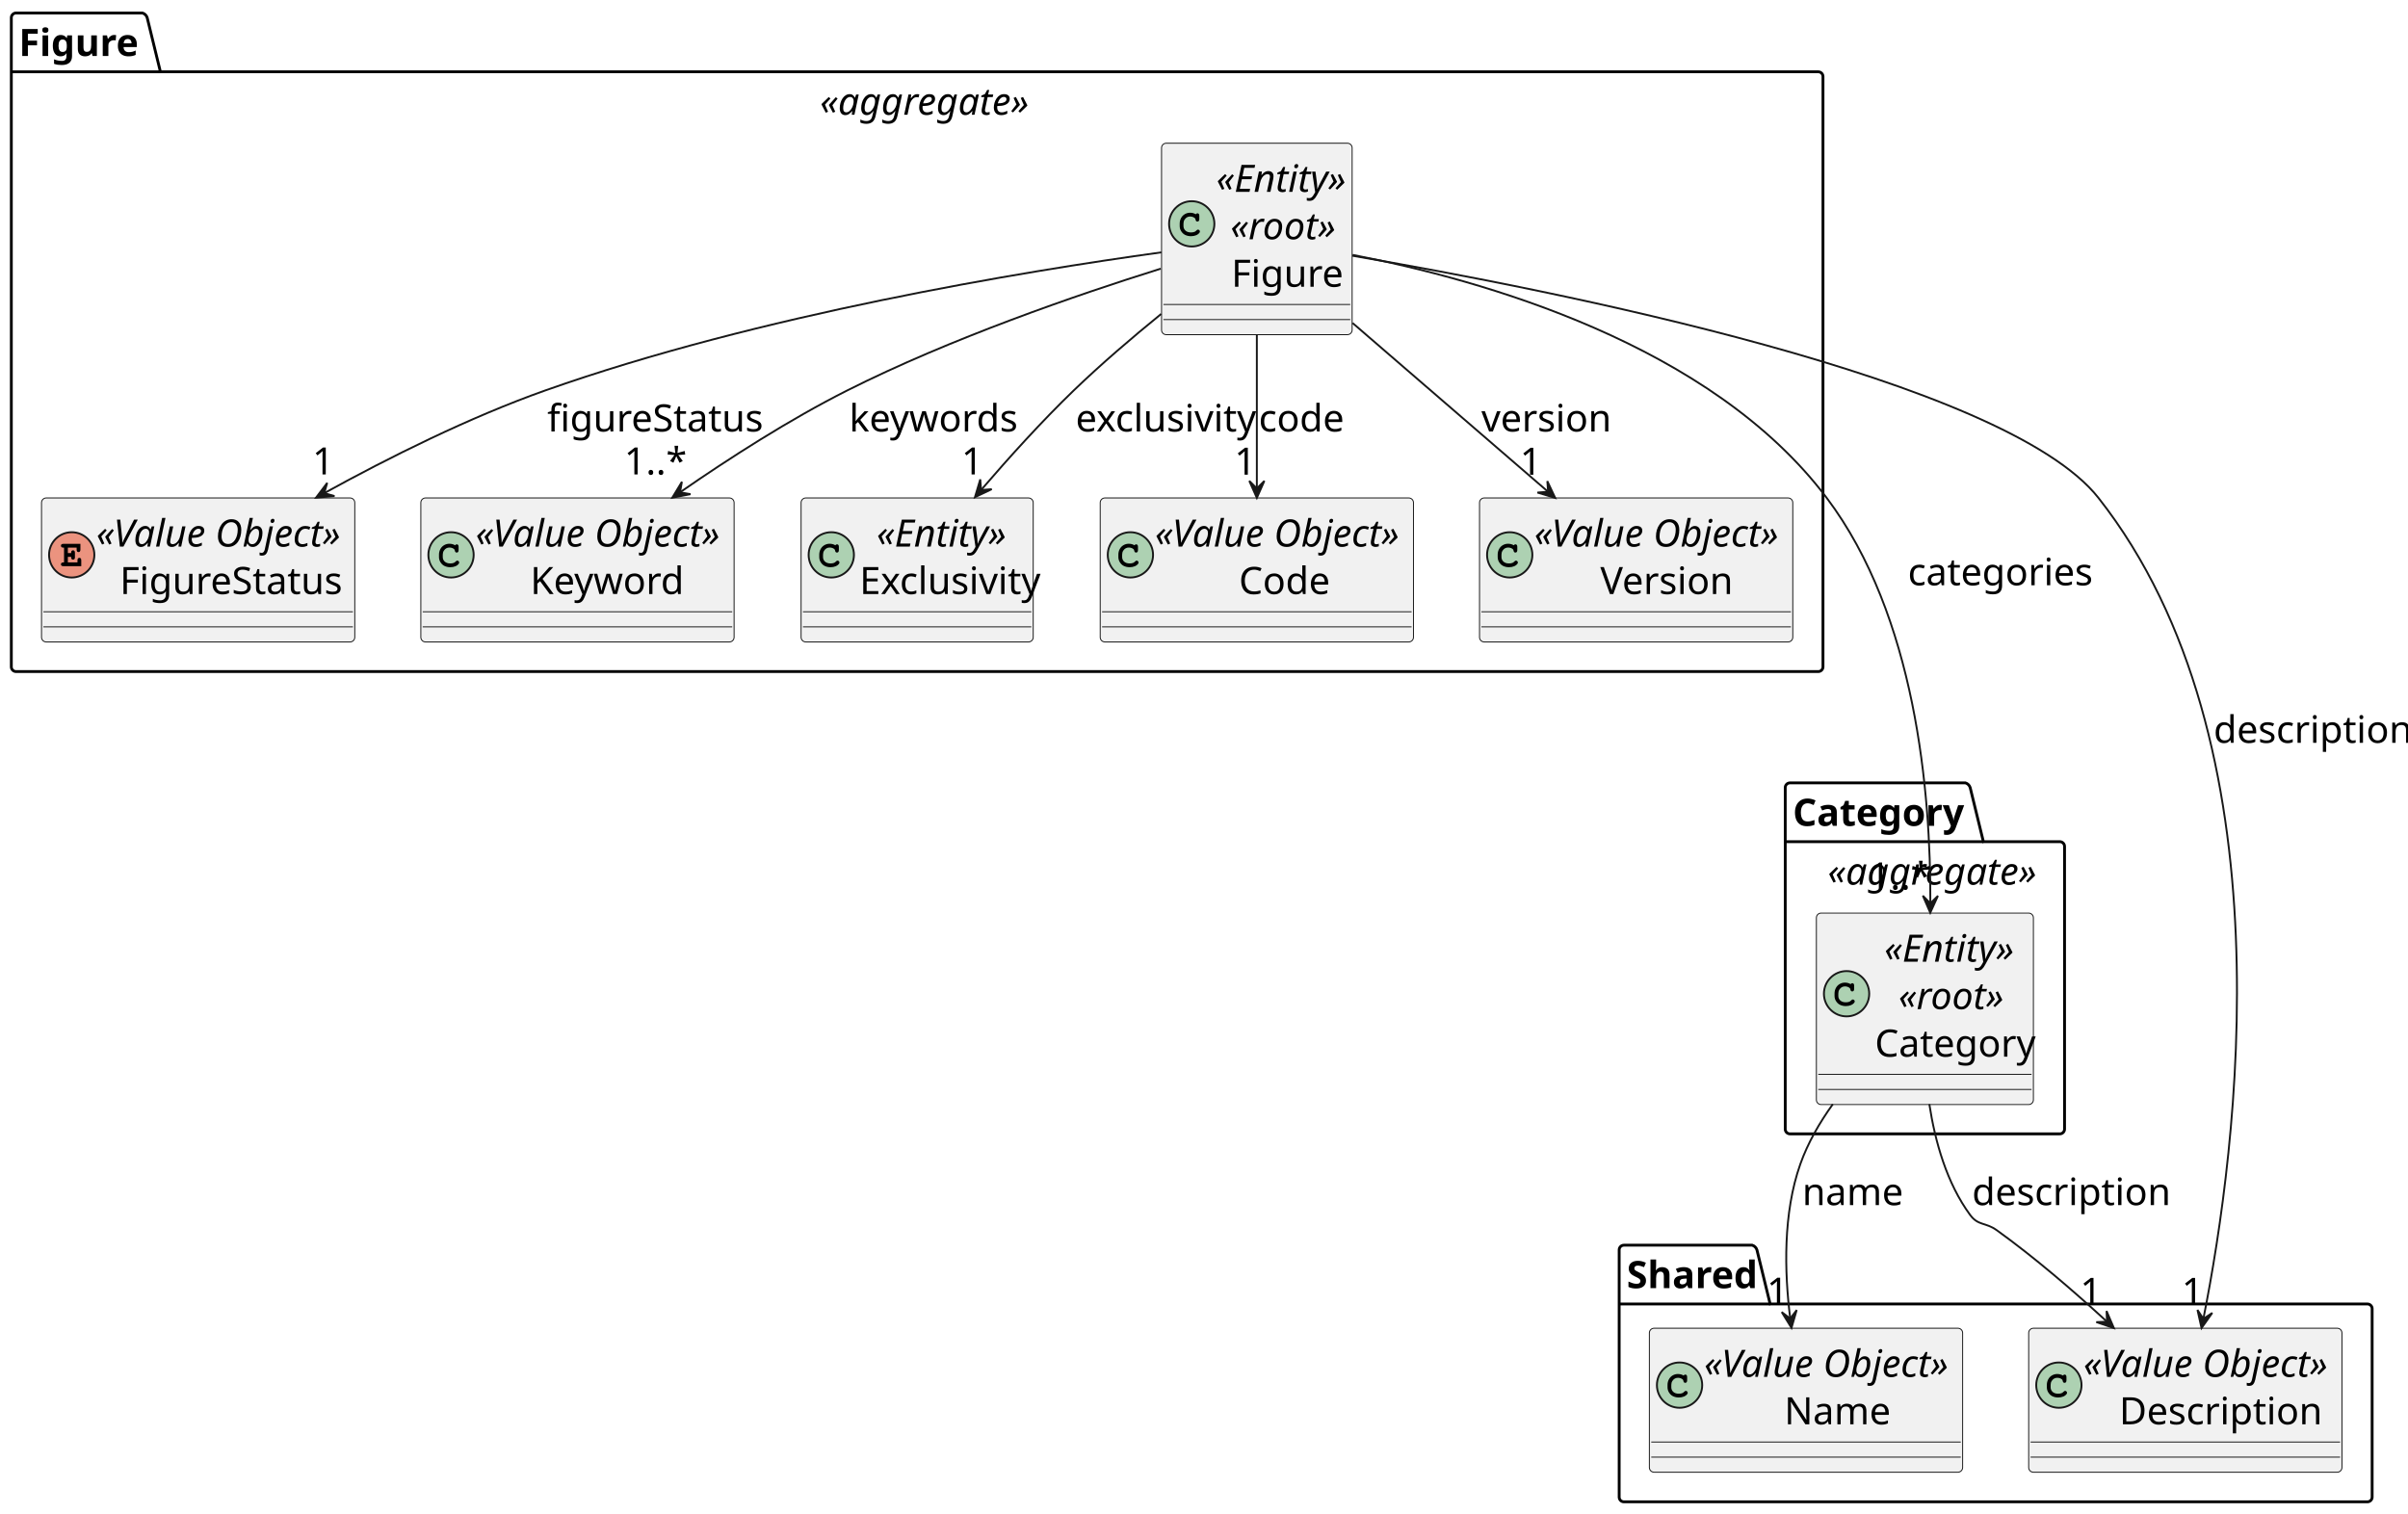
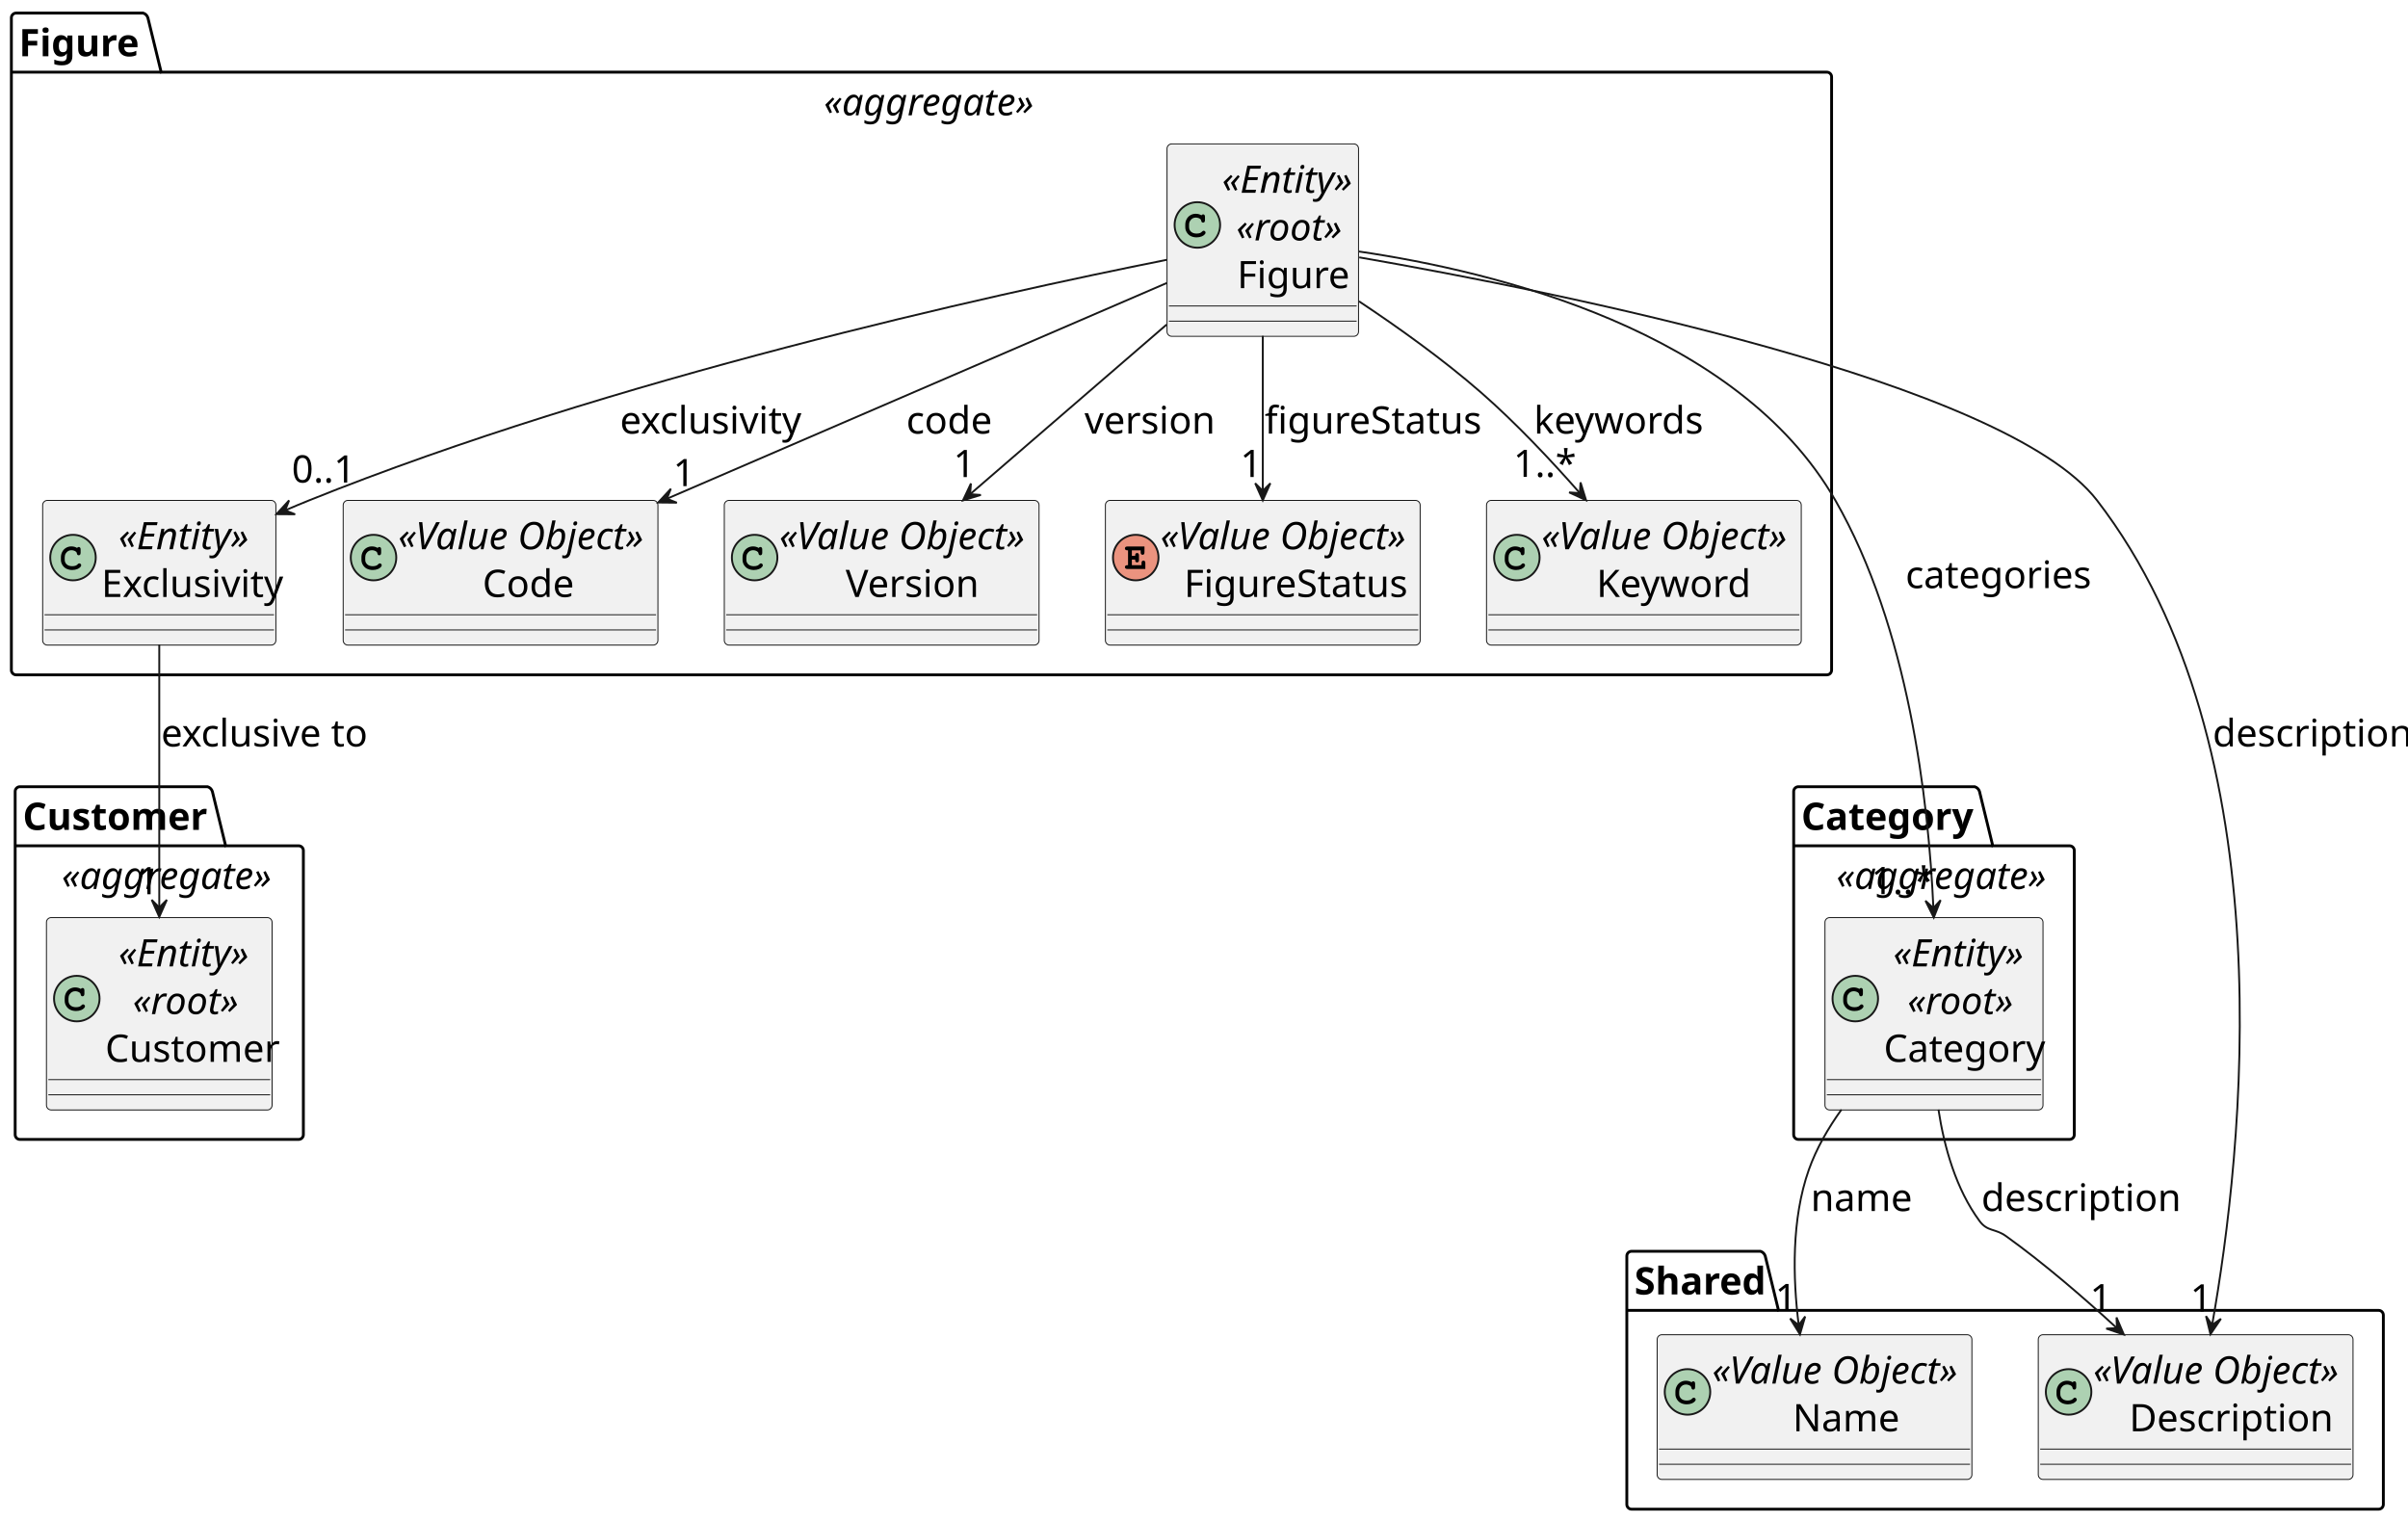
- <svg xmlns="http://www.w3.org/2000/svg" contentStyleType="text/css" height="802px" preserveAspectRatio="none" style="width:1276px;height:802px;background:#FFFFFF;" version="1.1" viewBox="0 0 1276 802" width="1276px" zoomAndPan="magnify">
+ <svg xmlns="http://www.w3.org/2000/svg" contentStyleType="text/css" height="802px" preserveAspectRatio="none" style="width:1270px;height:802px;background:#FFFFFF;" version="1.1" viewBox="0 0 1270 802" width="1270px" zoomAndPan="magnify">
  <defs />
  <g>
+     <g id="cluster_Customer ">
+       <path d="M10.5,414.894 L109.5,414.894 A3.75,3.75 0 0 1 112,417.394 L119,446.051 L157.5,446.051 A2.5,2.5 0 0 1 160,448.551 L160,598.394 A2.5,2.5 0 0 1 157.5,600.894 L10.5,600.894 A2.5,2.5 0 0 1 8,598.394 L8,417.394 A2.5,2.5 0 0 1 10.5,414.894 " fill="none" style="stroke:#000000;stroke-width:1.5;" />
+       <line style="stroke:#000000;stroke-width:1.5;" x1="8" x2="119" y1="446.051" y2="446.051" />
+       <text fill="#000000" font-family="sans-serif" font-size="20" font-weight="bold" lengthAdjust="spacing" textLength="92" x="12" y="437.656">Customer</text>
+       <text fill="#000000" font-family="sans-serif" font-size="20" font-style="italic" lengthAdjust="spacing" textLength="111" x="32.5" y="468.812">«aggregate»</text>
+     </g>
    <g id="cluster_Figure ">
      <path d="M8.5,6.894 L75.5,6.894 A3.75,3.75 0 0 1 78,9.395 L85,38.051 L963.5,38.051 A2.5,2.5 0 0 1 966,40.551 L966,353.394 A2.5,2.5 0 0 1 963.5,355.894 L8.5,355.894 A2.5,2.5 0 0 1 6,353.394 L6,9.395 A2.5,2.5 0 0 1 8.5,6.894 " fill="none" style="stroke:#000000;stroke-width:1.5;" />
      <line style="stroke:#000000;stroke-width:1.5;" x1="6" x2="85" y1="38.051" y2="38.051" />
      <text fill="#000000" font-family="sans-serif" font-size="20" font-weight="bold" lengthAdjust="spacing" textLength="60" x="10" y="29.656">Figure</text>
      <text fill="#000000" font-family="sans-serif" font-size="20" font-style="italic" lengthAdjust="spacing" textLength="111" x="434.5" y="60.812">«aggregate»</text>
    </g>
    <g id="cluster_Category ">
      <path d="M948.5,414.894 L1041.5,414.894 A3.75,3.75 0 0 1 1044,417.394 L1051,446.051 L1091.5,446.051 A2.5,2.5 0 0 1 1094,448.551 L1094,598.394 A2.5,2.5 0 0 1 1091.5,600.894 L948.5,600.894 A2.5,2.5 0 0 1 946,598.394 L946,417.394 A2.5,2.5 0 0 1 948.5,414.894 " fill="none" style="stroke:#000000;stroke-width:1.5;" />
      <line style="stroke:#000000;stroke-width:1.5;" x1="946" x2="1051" y1="446.051" y2="446.051" />
      <text fill="#000000" font-family="sans-serif" font-size="20" font-weight="bold" lengthAdjust="spacing" textLength="86" x="950" y="437.656">Category</text>
      <text fill="#000000" font-family="sans-serif" font-size="20" font-style="italic" lengthAdjust="spacing" textLength="111" x="968.5" y="468.812">«aggregate»</text>
    </g>
    <g id="cluster_Shared">
      <path d="M860.5,659.894 L928.5,659.894 A3.75,3.75 0 0 1 931,662.394 L938,691.051 L1254.5,691.051 A2.5,2.5 0 0 1 1257,693.551 L1257,793.394 A2.5,2.5 0 0 1 1254.5,795.894 L860.5,795.894 A2.5,2.5 0 0 1 858,793.394 L858,662.394 A2.5,2.5 0 0 1 860.5,659.894 " fill="none" style="stroke:#000000;stroke-width:1.5;" />
      <line style="stroke:#000000;stroke-width:1.5;" x1="858" x2="938" y1="691.051" y2="691.051" />
      <text fill="#000000" font-family="sans-serif" font-size="20" font-weight="bold" lengthAdjust="spacing" textLength="67" x="862" y="682.656">Shared</text>
    </g>
+     <g id="elem_Customer">
+       <rect codeLine="3" fill="#F1F1F1" height="101.469" id="Customer" rx="2.5" ry="2.5" style="stroke:#181818;stroke-width:0.5;" width="119" x="24.5" y="483.894" />
+       <ellipse cx="40.5" cy="526.629" fill="#ADD1B2" rx="12" ry="12" style="stroke:#181818;stroke-width:1.0;" />
+       <path d="M42.641,521.551 Q42.828,521.301 43.047,521.176 Q43.266,521.035 43.516,521.035 Q43.953,521.035 44.234,521.348 Q44.516,521.644 44.516,522.363 L44.516,524.066 Q44.516,524.785 44.234,525.098 Q43.953,525.41 43.516,525.41 Q43.125,525.41 42.875,525.176 Q42.625,524.957 42.516,524.348 Q42.453,523.926 42.234,523.707 Q41.844,523.269 41.125,523.004 Q40.406,522.738 39.688,522.738 Q38.781,522.738 38.031,523.129 Q37.281,523.519 36.703,524.41 Q36.125,525.285 36.125,526.488 L36.125,527.785 Q36.125,529.238 37.172,530.207 Q38.234,531.176 40.094,531.176 Q41.203,531.176 41.984,530.863 Q42.422,530.691 42.938,530.176 Q43.25,529.863 43.422,529.769 Q43.594,529.676 43.828,529.676 Q44.219,529.676 44.516,529.988 Q44.828,530.285 44.828,530.691 Q44.828,531.098 44.422,531.566 Q43.828,532.254 42.891,532.644 Q41.625,533.176 40.109,533.176 Q38.328,533.176 36.906,532.441 Q35.75,531.848 34.938,530.582 Q34.125,529.316 34.125,527.832 L34.125,526.473 Q34.125,524.91 34.844,523.566 Q35.578,522.207 36.859,521.473 Q38.156,520.738 39.609,520.738 Q40.469,520.738 41.219,520.941 Q41.984,521.144 42.641,521.551 Z " fill="#000000" />
+       <text fill="#000000" font-family="sans-serif" font-size="20" font-style="italic" lengthAdjust="spacing" textLength="71" x="62.5" y="509.656">«Entity»</text>
+       <text fill="#000000" font-family="sans-serif" font-size="20" font-style="italic" lengthAdjust="spacing" textLength="56" x="70" y="534.812">«root»</text>
+       <text fill="#000000" font-family="sans-serif" font-size="20" lengthAdjust="spacing" textLength="85" x="55.5" y="559.969">Customer</text>
+       <line style="stroke:#181818;stroke-width:0.5;" x1="25.5" x2="142.5" y1="569.363" y2="569.363" />
+       <line style="stroke:#181818;stroke-width:0.5;" x1="25.5" x2="142.5" y1="577.363" y2="577.363" />
+     </g>
    <g id="elem_Figure">
-       <rect codeLine="4" fill="#F1F1F1" height="101.469" id="Figure" rx="2.5" ry="2.5" style="stroke:#181818;stroke-width:0.5;" width="101" x="615.5" y="75.894" />
+       <rect codeLine="10" fill="#F1F1F1" height="101.469" id="Figure" rx="2.5" ry="2.5" style="stroke:#181818;stroke-width:0.5;" width="101" x="615.5" y="75.894" />
      <ellipse cx="631.5" cy="118.629" fill="#ADD1B2" rx="12" ry="12" style="stroke:#181818;stroke-width:1.0;" />
      <path d="M633.641,113.551 Q633.828,113.301 634.047,113.176 Q634.266,113.035 634.516,113.035 Q634.953,113.035 635.234,113.348 Q635.516,113.644 635.516,114.363 L635.516,116.066 Q635.516,116.785 635.234,117.098 Q634.953,117.41 634.516,117.41 Q634.125,117.41 633.875,117.176 Q633.625,116.957 633.516,116.348 Q633.453,115.926 633.234,115.707 Q632.844,115.269 632.125,115.004 Q631.406,114.738 630.688,114.738 Q629.781,114.738 629.031,115.129 Q628.281,115.519 627.703,116.41 Q627.125,117.285 627.125,118.488 L627.125,119.785 Q627.125,121.238 628.172,122.207 Q629.234,123.176 631.094,123.176 Q632.203,123.176 632.984,122.863 Q633.422,122.691 633.938,122.176 Q634.25,121.863 634.422,121.769 Q634.594,121.676 634.828,121.676 Q635.219,121.676 635.516,121.988 Q635.828,122.285 635.828,122.691 Q635.828,123.098 635.422,123.566 Q634.828,124.254 633.891,124.644 Q632.625,125.176 631.109,125.176 Q629.328,125.176 627.906,124.441 Q626.75,123.848 625.938,122.582 Q625.125,121.316 625.125,119.832 L625.125,118.473 Q625.125,116.91 625.844,115.566 Q626.578,114.207 627.859,113.473 Q629.156,112.738 630.609,112.738 Q631.469,112.738 632.219,112.941 Q632.984,113.144 633.641,113.551 Z " fill="#000000" />
      <text fill="#000000" font-family="sans-serif" font-size="20" font-style="italic" lengthAdjust="spacing" textLength="71" x="644.5" y="101.656">«Entity»</text>
      <text fill="#000000" font-family="sans-serif" font-size="20" font-style="italic" lengthAdjust="spacing" textLength="56" x="652" y="126.812">«root»</text>
      <text fill="#000000" font-family="sans-serif" font-size="20" lengthAdjust="spacing" textLength="55" x="652.5" y="151.969">Figure</text>
      <line style="stroke:#181818;stroke-width:0.5;" x1="616.5" x2="715.5" y1="161.363" y2="161.363" />
      <line style="stroke:#181818;stroke-width:0.5;" x1="616.5" x2="715.5" y1="169.363" y2="169.363" />
    </g>
    <g id="elem_Code">
-       <rect codeLine="7" fill="#F1F1F1" height="76.312" id="Code" rx="2.5" ry="2.5" style="stroke:#181818;stroke-width:0.5;" width="166" x="583" y="263.894" />
-       <ellipse cx="599" cy="294.051" fill="#ADD1B2" rx="12" ry="12" style="stroke:#181818;stroke-width:1.0;" />
-       <path d="M601.141,288.973 Q601.328,288.723 601.547,288.598 Q601.766,288.457 602.016,288.457 Q602.453,288.457 602.734,288.769 Q603.016,289.066 603.016,289.785 L603.016,291.488 Q603.016,292.207 602.734,292.519 Q602.453,292.832 602.016,292.832 Q601.625,292.832 601.375,292.598 Q601.125,292.379 601.016,291.769 Q600.953,291.348 600.734,291.129 Q600.344,290.691 599.625,290.426 Q598.906,290.16 598.188,290.16 Q597.281,290.16 596.531,290.551 Q595.781,290.941 595.203,291.832 Q594.625,292.707 594.625,293.91 L594.625,295.207 Q594.625,296.66 595.672,297.629 Q596.734,298.598 598.594,298.598 Q599.703,298.598 600.484,298.285 Q600.922,298.113 601.438,297.598 Q601.75,297.285 601.922,297.191 Q602.094,297.098 602.328,297.098 Q602.719,297.098 603.016,297.41 Q603.328,297.707 603.328,298.113 Q603.328,298.519 602.922,298.988 Q602.328,299.676 601.391,300.066 Q600.125,300.598 598.609,300.598 Q596.828,300.598 595.406,299.863 Q594.25,299.269 593.438,298.004 Q592.625,296.738 592.625,295.254 L592.625,293.894 Q592.625,292.332 593.344,290.988 Q594.078,289.629 595.359,288.894 Q596.656,288.16 598.109,288.16 Q598.969,288.16 599.719,288.363 Q600.484,288.566 601.141,288.973 Z " fill="#000000" />
+       <rect codeLine="13" fill="#F1F1F1" height="76.312" id="Code" rx="2.5" ry="2.5" style="stroke:#181818;stroke-width:0.5;" width="166" x="181" y="263.894" />
+       <ellipse cx="197" cy="294.051" fill="#ADD1B2" rx="12" ry="12" style="stroke:#181818;stroke-width:1.0;" />
+       <path d="M199.141,288.973 Q199.328,288.723 199.547,288.598 Q199.766,288.457 200.016,288.457 Q200.453,288.457 200.734,288.769 Q201.016,289.066 201.016,289.785 L201.016,291.488 Q201.016,292.207 200.734,292.519 Q200.453,292.832 200.016,292.832 Q199.625,292.832 199.375,292.598 Q199.125,292.379 199.016,291.769 Q198.953,291.348 198.734,291.129 Q198.344,290.691 197.625,290.426 Q196.906,290.16 196.188,290.16 Q195.281,290.16 194.531,290.551 Q193.781,290.941 193.203,291.832 Q192.625,292.707 192.625,293.91 L192.625,295.207 Q192.625,296.66 193.672,297.629 Q194.734,298.598 196.594,298.598 Q197.703,298.598 198.484,298.285 Q198.922,298.113 199.438,297.598 Q199.75,297.285 199.922,297.191 Q200.094,297.098 200.328,297.098 Q200.719,297.098 201.016,297.41 Q201.328,297.707 201.328,298.113 Q201.328,298.519 200.922,298.988 Q200.328,299.676 199.391,300.066 Q198.125,300.598 196.609,300.598 Q194.828,300.598 193.406,299.863 Q192.25,299.269 191.438,298.004 Q190.625,296.738 190.625,295.254 L190.625,293.894 Q190.625,292.332 191.344,290.988 Q192.078,289.629 193.359,288.894 Q194.656,288.16 196.109,288.16 Q196.969,288.16 197.719,288.363 Q198.484,288.566 199.141,288.973 Z " fill="#000000" />
+       <text fill="#000000" font-family="sans-serif" font-size="20" font-style="italic" lengthAdjust="spacing" textLength="136" x="210" y="289.656">«Value Object»</text>
+       <text fill="#000000" font-family="sans-serif" font-size="20" lengthAdjust="spacing" textLength="47" x="254.5" y="314.812">Code</text>
+       <line style="stroke:#181818;stroke-width:0.5;" x1="182" x2="346" y1="324.207" y2="324.207" />
+       <line style="stroke:#181818;stroke-width:0.5;" x1="182" x2="346" y1="332.207" y2="332.207" />
+     </g>
+     <g id="elem_Version">
+       <rect codeLine="16" fill="#F1F1F1" height="76.312" id="Version" rx="2.5" ry="2.5" style="stroke:#181818;stroke-width:0.5;" width="166" x="382" y="263.894" />
+       <ellipse cx="398" cy="294.051" fill="#ADD1B2" rx="12" ry="12" style="stroke:#181818;stroke-width:1.0;" />
+       <path d="M400.141,288.973 Q400.328,288.723 400.547,288.598 Q400.766,288.457 401.016,288.457 Q401.453,288.457 401.734,288.769 Q402.016,289.066 402.016,289.785 L402.016,291.488 Q402.016,292.207 401.734,292.519 Q401.453,292.832 401.016,292.832 Q400.625,292.832 400.375,292.598 Q400.125,292.379 400.016,291.769 Q399.953,291.348 399.734,291.129 Q399.344,290.691 398.625,290.426 Q397.906,290.16 397.188,290.16 Q396.281,290.16 395.531,290.551 Q394.781,290.941 394.203,291.832 Q393.625,292.707 393.625,293.91 L393.625,295.207 Q393.625,296.66 394.672,297.629 Q395.734,298.598 397.594,298.598 Q398.703,298.598 399.484,298.285 Q399.922,298.113 400.438,297.598 Q400.75,297.285 400.922,297.191 Q401.094,297.098 401.328,297.098 Q401.719,297.098 402.016,297.41 Q402.328,297.707 402.328,298.113 Q402.328,298.519 401.922,298.988 Q401.328,299.676 400.391,300.066 Q399.125,300.598 397.609,300.598 Q395.828,300.598 394.406,299.863 Q393.25,299.269 392.438,298.004 Q391.625,296.738 391.625,295.254 L391.625,293.894 Q391.625,292.332 392.344,290.988 Q393.078,289.629 394.359,288.894 Q395.656,288.16 397.109,288.16 Q397.969,288.16 398.719,288.363 Q399.484,288.566 400.141,288.973 Z " fill="#000000" />
+       <text fill="#000000" font-family="sans-serif" font-size="20" font-style="italic" lengthAdjust="spacing" textLength="136" x="411" y="289.656">«Value Object»</text>
+       <text fill="#000000" font-family="sans-serif" font-size="20" lengthAdjust="spacing" textLength="66" x="446" y="314.812">Version</text>
+       <line style="stroke:#181818;stroke-width:0.5;" x1="383" x2="547" y1="324.207" y2="324.207" />
+       <line style="stroke:#181818;stroke-width:0.5;" x1="383" x2="547" y1="332.207" y2="332.207" />
+     </g>
+     <g id="elem_FigureStatus">
+       <rect codeLine="19" fill="#F1F1F1" height="76.312" id="FigureStatus" rx="2.5" ry="2.5" style="stroke:#181818;stroke-width:0.5;" width="166" x="583" y="263.894" />
+       <ellipse cx="599" cy="294.051" fill="#EB937F" rx="12" ry="12" style="stroke:#181818;stroke-width:1.0;" />
+       <path d="M596.953,295.113 L596.953,298.051 L602.047,298.051 L602.047,296.957 Q602.047,296.238 602.328,295.941 Q602.609,295.629 603.062,295.629 Q603.5,295.629 603.781,295.941 Q604.062,296.238 604.062,296.957 L604.062,300.051 L594.625,300.051 Q593.906,300.051 593.594,299.769 Q593.297,299.488 593.297,299.051 Q593.297,298.598 593.609,298.332 Q593.922,298.051 594.625,298.051 L594.938,298.051 L594.938,290.223 L594.625,290.223 Q593.906,290.223 593.594,289.941 Q593.297,289.66 593.297,289.207 Q593.297,288.754 593.594,288.488 Q593.906,288.207 594.625,288.207 L603.609,288.207 L603.609,291.254 Q603.609,291.973 603.328,292.285 Q603.062,292.582 602.625,292.582 Q602.172,292.582 601.891,292.285 Q601.609,291.988 601.609,291.254 L601.609,290.223 L596.953,290.223 L596.953,293.113 L598.703,293.113 Q598.703,292.332 598.844,292.098 Q599.156,291.629 599.703,291.629 Q600.156,291.629 600.422,291.941 Q600.703,292.238 600.703,292.957 L600.703,295.269 Q600.703,295.926 600.547,296.144 Q600.234,296.598 599.703,296.598 Q599.156,296.598 598.844,296.129 Q598.703,295.894 598.703,295.113 L596.953,295.113 Z " fill="#000000" />
      <text fill="#000000" font-family="sans-serif" font-size="20" font-style="italic" lengthAdjust="spacing" textLength="136" x="612" y="289.656">«Value Object»</text>
-       <text fill="#000000" font-family="sans-serif" font-size="20" lengthAdjust="spacing" textLength="47" x="656.5" y="314.812">Code</text>
+       <text fill="#000000" font-family="sans-serif" font-size="20" lengthAdjust="spacing" textLength="111" x="624.5" y="314.812">FigureStatus</text>
      <line style="stroke:#181818;stroke-width:0.5;" x1="584" x2="748" y1="324.207" y2="324.207" />
      <line style="stroke:#181818;stroke-width:0.5;" x1="584" x2="748" y1="332.207" y2="332.207" />
    </g>
-     <g id="elem_Version">
-       <rect codeLine="10" fill="#F1F1F1" height="76.312" id="Version" rx="2.5" ry="2.5" style="stroke:#181818;stroke-width:0.5;" width="166" x="784" y="263.894" />
+     <g id="elem_Keyword">
+       <rect codeLine="22" fill="#F1F1F1" height="76.312" id="Keyword" rx="2.5" ry="2.5" style="stroke:#181818;stroke-width:0.5;" width="166" x="784" y="263.894" />
      <ellipse cx="800" cy="294.051" fill="#ADD1B2" rx="12" ry="12" style="stroke:#181818;stroke-width:1.0;" />
      <path d="M802.141,288.973 Q802.328,288.723 802.547,288.598 Q802.766,288.457 803.016,288.457 Q803.453,288.457 803.734,288.769 Q804.016,289.066 804.016,289.785 L804.016,291.488 Q804.016,292.207 803.734,292.519 Q803.453,292.832 803.016,292.832 Q802.625,292.832 802.375,292.598 Q802.125,292.379 802.016,291.769 Q801.953,291.348 801.734,291.129 Q801.344,290.691 800.625,290.426 Q799.906,290.16 799.188,290.16 Q798.281,290.16 797.531,290.551 Q796.781,290.941 796.203,291.832 Q795.625,292.707 795.625,293.91 L795.625,295.207 Q795.625,296.66 796.672,297.629 Q797.734,298.598 799.594,298.598 Q800.703,298.598 801.484,298.285 Q801.922,298.113 802.438,297.598 Q802.75,297.285 802.922,297.191 Q803.094,297.098 803.328,297.098 Q803.719,297.098 804.016,297.41 Q804.328,297.707 804.328,298.113 Q804.328,298.519 803.922,298.988 Q803.328,299.676 802.391,300.066 Q801.125,300.598 799.609,300.598 Q797.828,300.598 796.406,299.863 Q795.25,299.269 794.438,298.004 Q793.625,296.738 793.625,295.254 L793.625,293.894 Q793.625,292.332 794.344,290.988 Q795.078,289.629 796.359,288.894 Q797.656,288.16 799.109,288.16 Q799.969,288.16 800.719,288.363 Q801.484,288.566 802.141,288.973 Z " fill="#000000" />
      <text fill="#000000" font-family="sans-serif" font-size="20" font-style="italic" lengthAdjust="spacing" textLength="136" x="813" y="289.656">«Value Object»</text>
-       <text fill="#000000" font-family="sans-serif" font-size="20" lengthAdjust="spacing" textLength="66" x="848" y="314.812">Version</text>
+       <text fill="#000000" font-family="sans-serif" font-size="20" lengthAdjust="spacing" textLength="78" x="842" y="314.812">Keyword</text>
      <line style="stroke:#181818;stroke-width:0.5;" x1="785" x2="949" y1="324.207" y2="324.207" />
      <line style="stroke:#181818;stroke-width:0.5;" x1="785" x2="949" y1="332.207" y2="332.207" />
    </g>
-     <g id="elem_FigureStatus">
-       <rect codeLine="13" fill="#F1F1F1" height="76.312" id="FigureStatus" rx="2.5" ry="2.5" style="stroke:#181818;stroke-width:0.5;" width="166" x="22" y="263.894" />
-       <ellipse cx="38" cy="294.051" fill="#EB937F" rx="12" ry="12" style="stroke:#181818;stroke-width:1.0;" />
-       <path d="M35.953,295.113 L35.953,298.051 L41.047,298.051 L41.047,296.957 Q41.047,296.238 41.328,295.941 Q41.609,295.629 42.062,295.629 Q42.5,295.629 42.781,295.941 Q43.062,296.238 43.062,296.957 L43.062,300.051 L33.625,300.051 Q32.906,300.051 32.594,299.769 Q32.297,299.488 32.297,299.051 Q32.297,298.598 32.609,298.332 Q32.922,298.051 33.625,298.051 L33.938,298.051 L33.938,290.223 L33.625,290.223 Q32.906,290.223 32.594,289.941 Q32.297,289.66 32.297,289.207 Q32.297,288.754 32.594,288.488 Q32.906,288.207 33.625,288.207 L42.609,288.207 L42.609,291.254 Q42.609,291.973 42.328,292.285 Q42.062,292.582 41.625,292.582 Q41.172,292.582 40.891,292.285 Q40.609,291.988 40.609,291.254 L40.609,290.223 L35.953,290.223 L35.953,293.113 L37.703,293.113 Q37.703,292.332 37.844,292.098 Q38.156,291.629 38.703,291.629 Q39.156,291.629 39.422,291.941 Q39.703,292.238 39.703,292.957 L39.703,295.269 Q39.703,295.926 39.547,296.144 Q39.234,296.598 38.703,296.598 Q38.156,296.598 37.844,296.129 Q37.703,295.894 37.703,295.113 L35.953,295.113 Z " fill="#000000" />
-       <text fill="#000000" font-family="sans-serif" font-size="20" font-style="italic" lengthAdjust="spacing" textLength="136" x="51" y="289.656">«Value Object»</text>
-       <text fill="#000000" font-family="sans-serif" font-size="20" lengthAdjust="spacing" textLength="111" x="63.5" y="314.812">FigureStatus</text>
-       <line style="stroke:#181818;stroke-width:0.5;" x1="23" x2="187" y1="324.207" y2="324.207" />
-       <line style="stroke:#181818;stroke-width:0.5;" x1="23" x2="187" y1="332.207" y2="332.207" />
-     </g>
-     <g id="elem_Keyword">
-       <rect codeLine="16" fill="#F1F1F1" height="76.312" id="Keyword" rx="2.5" ry="2.5" style="stroke:#181818;stroke-width:0.5;" width="166" x="223" y="263.894" />
-       <ellipse cx="239" cy="294.051" fill="#ADD1B2" rx="12" ry="12" style="stroke:#181818;stroke-width:1.0;" />
-       <path d="M241.141,288.973 Q241.328,288.723 241.547,288.598 Q241.766,288.457 242.016,288.457 Q242.453,288.457 242.734,288.769 Q243.016,289.066 243.016,289.785 L243.016,291.488 Q243.016,292.207 242.734,292.519 Q242.453,292.832 242.016,292.832 Q241.625,292.832 241.375,292.598 Q241.125,292.379 241.016,291.769 Q240.953,291.348 240.734,291.129 Q240.344,290.691 239.625,290.426 Q238.906,290.16 238.188,290.16 Q237.281,290.16 236.531,290.551 Q235.781,290.941 235.203,291.832 Q234.625,292.707 234.625,293.91 L234.625,295.207 Q234.625,296.66 235.672,297.629 Q236.734,298.598 238.594,298.598 Q239.703,298.598 240.484,298.285 Q240.922,298.113 241.438,297.598 Q241.75,297.285 241.922,297.191 Q242.094,297.098 242.328,297.098 Q242.719,297.098 243.016,297.41 Q243.328,297.707 243.328,298.113 Q243.328,298.519 242.922,298.988 Q242.328,299.676 241.391,300.066 Q240.125,300.598 238.609,300.598 Q236.828,300.598 235.406,299.863 Q234.25,299.269 233.438,298.004 Q232.625,296.738 232.625,295.254 L232.625,293.894 Q232.625,292.332 233.344,290.988 Q234.078,289.629 235.359,288.894 Q236.656,288.16 238.109,288.16 Q238.969,288.16 239.719,288.363 Q240.484,288.566 241.141,288.973 Z " fill="#000000" />
-       <text fill="#000000" font-family="sans-serif" font-size="20" font-style="italic" lengthAdjust="spacing" textLength="136" x="252" y="289.656">«Value Object»</text>
-       <text fill="#000000" font-family="sans-serif" font-size="20" lengthAdjust="spacing" textLength="78" x="281" y="314.812">Keyword</text>
-       <line style="stroke:#181818;stroke-width:0.5;" x1="224" x2="388" y1="324.207" y2="324.207" />
-       <line style="stroke:#181818;stroke-width:0.5;" x1="224" x2="388" y1="332.207" y2="332.207" />
-     </g>
    <g id="elem_Exclusivity">
-       <rect codeLine="19" fill="#F1F1F1" height="76.312" id="Exclusivity" rx="2.5" ry="2.5" style="stroke:#181818;stroke-width:0.5;" width="123" x="424.5" y="263.894" />
-       <ellipse cx="440.5" cy="294.051" fill="#ADD1B2" rx="12" ry="12" style="stroke:#181818;stroke-width:1.0;" />
-       <path d="M442.641,288.973 Q442.828,288.723 443.047,288.598 Q443.266,288.457 443.516,288.457 Q443.953,288.457 444.234,288.769 Q444.516,289.066 444.516,289.785 L444.516,291.488 Q444.516,292.207 444.234,292.519 Q443.953,292.832 443.516,292.832 Q443.125,292.832 442.875,292.598 Q442.625,292.379 442.516,291.769 Q442.453,291.348 442.234,291.129 Q441.844,290.691 441.125,290.426 Q440.406,290.16 439.688,290.16 Q438.781,290.16 438.031,290.551 Q437.281,290.941 436.703,291.832 Q436.125,292.707 436.125,293.91 L436.125,295.207 Q436.125,296.66 437.172,297.629 Q438.234,298.598 440.094,298.598 Q441.203,298.598 441.984,298.285 Q442.422,298.113 442.938,297.598 Q443.25,297.285 443.422,297.191 Q443.594,297.098 443.828,297.098 Q444.219,297.098 444.516,297.41 Q444.828,297.707 444.828,298.113 Q444.828,298.519 444.422,298.988 Q443.828,299.676 442.891,300.066 Q441.625,300.598 440.109,300.598 Q438.328,300.598 436.906,299.863 Q435.75,299.269 434.938,298.004 Q434.125,296.738 434.125,295.254 L434.125,293.894 Q434.125,292.332 434.844,290.988 Q435.578,289.629 436.859,288.894 Q438.156,288.16 439.609,288.16 Q440.469,288.16 441.219,288.363 Q441.984,288.566 442.641,288.973 Z " fill="#000000" />
-       <text fill="#000000" font-family="sans-serif" font-size="20" font-style="italic" lengthAdjust="spacing" textLength="71" x="464.5" y="289.656">«Entity»</text>
-       <text fill="#000000" font-family="sans-serif" font-size="20" lengthAdjust="spacing" textLength="89" x="455.5" y="314.812">Exclusivity</text>
-       <line style="stroke:#181818;stroke-width:0.5;" x1="425.5" x2="546.5" y1="324.207" y2="324.207" />
-       <line style="stroke:#181818;stroke-width:0.5;" x1="425.5" x2="546.5" y1="332.207" y2="332.207" />
+       <rect codeLine="25" fill="#F1F1F1" height="76.312" id="Exclusivity" rx="2.5" ry="2.5" style="stroke:#181818;stroke-width:0.5;" width="123" x="22.5" y="263.894" />
+       <ellipse cx="38.5" cy="294.051" fill="#ADD1B2" rx="12" ry="12" style="stroke:#181818;stroke-width:1.0;" />
+       <path d="M40.641,288.973 Q40.828,288.723 41.047,288.598 Q41.266,288.457 41.516,288.457 Q41.953,288.457 42.234,288.769 Q42.516,289.066 42.516,289.785 L42.516,291.488 Q42.516,292.207 42.234,292.519 Q41.953,292.832 41.516,292.832 Q41.125,292.832 40.875,292.598 Q40.625,292.379 40.516,291.769 Q40.453,291.348 40.234,291.129 Q39.844,290.691 39.125,290.426 Q38.406,290.16 37.688,290.16 Q36.781,290.16 36.031,290.551 Q35.281,290.941 34.703,291.832 Q34.125,292.707 34.125,293.91 L34.125,295.207 Q34.125,296.66 35.172,297.629 Q36.234,298.598 38.094,298.598 Q39.203,298.598 39.984,298.285 Q40.422,298.113 40.938,297.598 Q41.25,297.285 41.422,297.191 Q41.594,297.098 41.828,297.098 Q42.219,297.098 42.516,297.41 Q42.828,297.707 42.828,298.113 Q42.828,298.519 42.422,298.988 Q41.828,299.676 40.891,300.066 Q39.625,300.598 38.109,300.598 Q36.328,300.598 34.906,299.863 Q33.75,299.269 32.938,298.004 Q32.125,296.738 32.125,295.254 L32.125,293.894 Q32.125,292.332 32.844,290.988 Q33.578,289.629 34.859,288.894 Q36.156,288.16 37.609,288.16 Q38.469,288.16 39.219,288.363 Q39.984,288.566 40.641,288.973 Z " fill="#000000" />
+       <text fill="#000000" font-family="sans-serif" font-size="20" font-style="italic" lengthAdjust="spacing" textLength="71" x="62.5" y="289.656">«Entity»</text>
+       <text fill="#000000" font-family="sans-serif" font-size="20" lengthAdjust="spacing" textLength="89" x="53.5" y="314.812">Exclusivity</text>
+       <line style="stroke:#181818;stroke-width:0.5;" x1="23.5" x2="144.5" y1="324.207" y2="324.207" />
+       <line style="stroke:#181818;stroke-width:0.5;" x1="23.5" x2="144.5" y1="332.207" y2="332.207" />
    </g>
    <g id="elem_Category">
-       <rect codeLine="33" fill="#F1F1F1" height="101.469" id="Category" rx="2.5" ry="2.5" style="stroke:#181818;stroke-width:0.5;" width="115" x="962.5" y="483.894" />
+       <rect codeLine="42" fill="#F1F1F1" height="101.469" id="Category" rx="2.5" ry="2.5" style="stroke:#181818;stroke-width:0.5;" width="115" x="962.5" y="483.894" />
      <ellipse cx="978.5" cy="526.629" fill="#ADD1B2" rx="12" ry="12" style="stroke:#181818;stroke-width:1.0;" />
      <path d="M980.641,521.551 Q980.828,521.301 981.047,521.176 Q981.266,521.035 981.516,521.035 Q981.953,521.035 982.234,521.348 Q982.516,521.644 982.516,522.363 L982.516,524.066 Q982.516,524.785 982.234,525.098 Q981.953,525.41 981.516,525.41 Q981.125,525.41 980.875,525.176 Q980.625,524.957 980.516,524.348 Q980.453,523.926 980.234,523.707 Q979.844,523.269 979.125,523.004 Q978.406,522.738 977.688,522.738 Q976.781,522.738 976.031,523.129 Q975.281,523.519 974.703,524.41 Q974.125,525.285 974.125,526.488 L974.125,527.785 Q974.125,529.238 975.172,530.207 Q976.234,531.176 978.094,531.176 Q979.203,531.176 979.984,530.863 Q980.422,530.691 980.938,530.176 Q981.25,529.863 981.422,529.769 Q981.594,529.676 981.828,529.676 Q982.219,529.676 982.516,529.988 Q982.828,530.285 982.828,530.691 Q982.828,531.098 982.422,531.566 Q981.828,532.254 980.891,532.644 Q979.625,533.176 978.109,533.176 Q976.328,533.176 974.906,532.441 Q973.75,531.848 972.938,530.582 Q972.125,529.316 972.125,527.832 L972.125,526.473 Q972.125,524.91 972.844,523.566 Q973.578,522.207 974.859,521.473 Q976.156,520.738 977.609,520.738 Q978.469,520.738 979.219,520.941 Q979.984,521.144 980.641,521.551 Z " fill="#000000" />
      <text fill="#000000" font-family="sans-serif" font-size="20" font-style="italic" lengthAdjust="spacing" textLength="71" x="998.5" y="509.656">«Entity»</text>
      <text fill="#000000" font-family="sans-serif" font-size="20" font-style="italic" lengthAdjust="spacing" textLength="56" x="1006" y="534.812">«root»</text>
      <text fill="#000000" font-family="sans-serif" font-size="20" lengthAdjust="spacing" textLength="81" x="993.5" y="559.969">Category</text>
      <line style="stroke:#181818;stroke-width:0.5;" x1="963.5" x2="1076.5" y1="569.363" y2="569.363" />
      <line style="stroke:#181818;stroke-width:0.5;" x1="963.5" x2="1076.5" y1="577.363" y2="577.363" />
    </g>
    <g id="elem_Description">
-       <rect codeLine="42" fill="#F1F1F1" height="76.312" id="Description" rx="2.5" ry="2.5" style="stroke:#181818;stroke-width:0.5;" width="166" x="1075" y="703.894" />
+       <rect codeLine="51" fill="#F1F1F1" height="76.312" id="Description" rx="2.5" ry="2.5" style="stroke:#181818;stroke-width:0.5;" width="166" x="1075" y="703.894" />
      <ellipse cx="1091" cy="734.051" fill="#ADD1B2" rx="12" ry="12" style="stroke:#181818;stroke-width:1.0;" />
      <path d="M1093.141,728.973 Q1093.328,728.723 1093.547,728.598 Q1093.766,728.457 1094.016,728.457 Q1094.453,728.457 1094.734,728.769 Q1095.016,729.066 1095.016,729.785 L1095.016,731.488 Q1095.016,732.207 1094.734,732.519 Q1094.453,732.832 1094.016,732.832 Q1093.625,732.832 1093.375,732.598 Q1093.125,732.379 1093.016,731.769 Q1092.953,731.348 1092.734,731.129 Q1092.344,730.691 1091.625,730.426 Q1090.906,730.16 1090.188,730.16 Q1089.281,730.16 1088.531,730.551 Q1087.781,730.941 1087.203,731.832 Q1086.625,732.707 1086.625,733.91 L1086.625,735.207 Q1086.625,736.66 1087.672,737.629 Q1088.734,738.598 1090.594,738.598 Q1091.703,738.598 1092.484,738.285 Q1092.922,738.113 1093.438,737.598 Q1093.75,737.285 1093.922,737.191 Q1094.094,737.098 1094.328,737.098 Q1094.719,737.098 1095.016,737.41 Q1095.328,737.707 1095.328,738.113 Q1095.328,738.519 1094.922,738.988 Q1094.328,739.676 1093.391,740.066 Q1092.125,740.598 1090.609,740.598 Q1088.828,740.598 1087.406,739.863 Q1086.25,739.269 1085.438,738.004 Q1084.625,736.738 1084.625,735.254 L1084.625,733.894 Q1084.625,732.332 1085.344,730.988 Q1086.078,729.629 1087.359,728.894 Q1088.656,728.16 1090.109,728.16 Q1090.969,728.16 1091.719,728.363 Q1092.484,728.566 1093.141,728.973 Z " fill="#000000" />
      <text fill="#000000" font-family="sans-serif" font-size="20" font-style="italic" lengthAdjust="spacing" textLength="136" x="1104" y="729.656">«Value Object»</text>
      <text fill="#000000" font-family="sans-serif" font-size="20" lengthAdjust="spacing" textLength="98" x="1123" y="754.812">Description</text>
      <line style="stroke:#181818;stroke-width:0.5;" x1="1076" x2="1240" y1="764.207" y2="764.207" />
      <line style="stroke:#181818;stroke-width:0.5;" x1="1076" x2="1240" y1="772.207" y2="772.207" />
    </g>
    <g id="elem_Name">
-       <rect codeLine="45" fill="#F1F1F1" height="76.312" id="Name" rx="2.5" ry="2.5" style="stroke:#181818;stroke-width:0.5;" width="166" x="874" y="703.894" />
+       <rect codeLine="54" fill="#F1F1F1" height="76.312" id="Name" rx="2.5" ry="2.5" style="stroke:#181818;stroke-width:0.5;" width="166" x="874" y="703.894" />
      <ellipse cx="890" cy="734.051" fill="#ADD1B2" rx="12" ry="12" style="stroke:#181818;stroke-width:1.0;" />
      <path d="M892.141,728.973 Q892.328,728.723 892.547,728.598 Q892.766,728.457 893.016,728.457 Q893.453,728.457 893.734,728.769 Q894.016,729.066 894.016,729.785 L894.016,731.488 Q894.016,732.207 893.734,732.519 Q893.453,732.832 893.016,732.832 Q892.625,732.832 892.375,732.598 Q892.125,732.379 892.016,731.769 Q891.953,731.348 891.734,731.129 Q891.344,730.691 890.625,730.426 Q889.906,730.16 889.188,730.16 Q888.281,730.16 887.531,730.551 Q886.781,730.941 886.203,731.832 Q885.625,732.707 885.625,733.91 L885.625,735.207 Q885.625,736.66 886.672,737.629 Q887.734,738.598 889.594,738.598 Q890.703,738.598 891.484,738.285 Q891.922,738.113 892.438,737.598 Q892.75,737.285 892.922,737.191 Q893.094,737.098 893.328,737.098 Q893.719,737.098 894.016,737.41 Q894.328,737.707 894.328,738.113 Q894.328,738.519 893.922,738.988 Q893.328,739.676 892.391,740.066 Q891.125,740.598 889.609,740.598 Q887.828,740.598 886.406,739.863 Q885.25,739.269 884.438,738.004 Q883.625,736.738 883.625,735.254 L883.625,733.894 Q883.625,732.332 884.344,730.988 Q885.078,729.629 886.359,728.894 Q887.656,728.16 889.109,728.16 Q889.969,728.16 890.719,728.363 Q891.484,728.566 892.141,728.973 Z " fill="#000000" />
      <text fill="#000000" font-family="sans-serif" font-size="20" font-style="italic" lengthAdjust="spacing" textLength="136" x="903" y="729.656">«Value Object»</text>
      <text fill="#000000" font-family="sans-serif" font-size="20" lengthAdjust="spacing" textLength="51" x="945.5" y="754.812">Name</text>
      <line style="stroke:#181818;stroke-width:0.5;" x1="875" x2="1039" y1="764.207" y2="764.207" />
      <line style="stroke:#181818;stroke-width:0.5;" x1="875" x2="1039" y1="772.207" y2="772.207" />
    </g>
    <g id="link_Figure_Keyword">
-       <path codeLine="24" d="M615.07,142.385 C570.2,156.435 503.65,179.385 449,206.894 C418.39,222.304 386.34,242.905 360.36,260.894 " fill="none" id="Figure-to-Keyword" style="stroke:#181818;stroke-width:1.0;" />
-       <polygon fill="#181818" points="356.24,263.755,365.911,261.891,360.342,260.896,361.337,255.327,356.24,263.755" style="stroke:#181818;stroke-width:1.0;" />
-       <text fill="#000000" font-family="sans-serif" font-size="20" lengthAdjust="spacing" textLength="85" x="450" y="228.656">keywords</text>
-       <text fill="#000000" font-family="sans-serif" font-size="20" lengthAdjust="spacing" textLength="31" x="330.777" y="251.433">1..*</text>
+       <path codeLine="30" d="M716.77,158.915 C737.47,172.665 761.16,189.584 781,206.894 C799.44,222.984 818,242.714 833.14,259.945 " fill="none" id="Figure-to-Keyword" style="stroke:#181818;stroke-width:1.0;" />
+       <polygon fill="#181818" points="836.51,263.815,833.596,254.406,833.218,260.051,827.574,259.673,836.51,263.815" style="stroke:#181818;stroke-width:1.0;" />
+       <text fill="#000000" font-family="sans-serif" font-size="20" lengthAdjust="spacing" textLength="85" x="809" y="228.656">keywords</text>
+       <text fill="#000000" font-family="sans-serif" font-size="20" lengthAdjust="spacing" textLength="31" x="798.18" y="251.503">1..*</text>
    </g>
    <g id="link_Figure_Exclusivity">
-       <path codeLine="25" d="M615.34,166.355 C600.01,178.815 583.42,192.994 569,206.894 C552.09,223.195 534.7,242.445 520.23,259.264 " fill="none" id="Figure-to-Exclusivity" style="stroke:#181818;stroke-width:1.0;" />
-       <polygon fill="#181818" points="516.62,263.485,525.514,259.254,519.874,259.688,519.44,254.048,516.62,263.485" style="stroke:#181818;stroke-width:1.0;" />
-       <text fill="#000000" font-family="sans-serif" font-size="20" lengthAdjust="spacing" textLength="87" x="570" y="228.656">exclusivity</text>
-       <text fill="#000000" font-family="sans-serif" font-size="20" lengthAdjust="spacing" textLength="11" x="509.466" y="251.439">1</text>
+       <path codeLine="31" d="M615.47,136.994 C523.36,155.385 322.91,199.544 163,263.894 C158.87,265.555 154.65,267.325 150.41,269.144 " fill="none" id="Figure-to-Exclusivity" style="stroke:#181818;stroke-width:1.0;" />
+       <polygon fill="#181818" points="145.81,271.154,155.659,271.223,150.393,269.156,152.46,263.89,145.81,271.154" style="stroke:#181818;stroke-width:1.0;" />
+       <text fill="#000000" font-family="sans-serif" font-size="20" lengthAdjust="spacing" textLength="87" x="327" y="228.656">exclusivity</text>
+       <text fill="#000000" font-family="sans-serif" font-size="20" lengthAdjust="spacing" textLength="34" x="153.864" y="254.471">0..1</text>
    </g>
    <g id="link_Figure_Code">
-       <path codeLine="26" d="M666,177.114 C666,202.915 666,234.095 666,258.704 " fill="none" id="Figure-to-Code" style="stroke:#181818;stroke-width:1.0;" />
+       <path codeLine="32" d="M615.49,149.195 C549.43,177.704 432.63,228.114 351.91,262.954 " fill="none" id="Figure-to-Code" style="stroke:#181818;stroke-width:1.0;" />
+       <polygon fill="#181818" points="347.13,265.014,356.978,265.109,351.718,263.028,353.8,257.768,347.13,265.014" style="stroke:#181818;stroke-width:1.0;" />
+       <text fill="#000000" font-family="sans-serif" font-size="20" lengthAdjust="spacing" textLength="43" x="478" y="228.656">code</text>
+       <text fill="#000000" font-family="sans-serif" font-size="20" lengthAdjust="spacing" textLength="11" x="355.024" y="256.371">1</text>
+     </g>
+     <g id="link_Figure_Version">
+       <path codeLine="33" d="M615.28,171.174 C583.56,198.554 542.99,233.575 512,260.325 " fill="none" id="Figure-to-Version" style="stroke:#181818;stroke-width:1.0;" />
+       <polygon fill="#181818" points="507.88,263.885,517.305,261.026,511.663,260.615,512.074,254.973,507.88,263.885" style="stroke:#181818;stroke-width:1.0;" />
+       <text fill="#000000" font-family="sans-serif" font-size="20" lengthAdjust="spacing" textLength="62" x="572" y="228.656">version</text>
+       <text fill="#000000" font-family="sans-serif" font-size="20" lengthAdjust="spacing" textLength="11" x="502.837" y="251.584">1</text>
+     </g>
+     <g id="link_Figure_FigureStatus">
+       <path codeLine="34" d="M666,177.114 C666,202.915 666,234.095 666,258.704 " fill="none" id="Figure-to-FigureStatus" style="stroke:#181818;stroke-width:1.0;" />
      <polygon fill="#181818" points="666,263.854,670,254.855,666,258.854,662,254.855,666,263.854" style="stroke:#181818;stroke-width:1.0;" />
-       <text fill="#000000" font-family="sans-serif" font-size="20" lengthAdjust="spacing" textLength="43" x="667" y="228.656">code</text>
+       <text fill="#000000" font-family="sans-serif" font-size="20" lengthAdjust="spacing" textLength="105" x="667" y="228.656">figureStatus</text>
      <text fill="#000000" font-family="sans-serif" font-size="20" lengthAdjust="spacing" textLength="11" x="654.123" y="251.549">1</text>
    </g>
-     <g id="link_Figure_Version">
-       <path codeLine="27" d="M716.72,171.174 C748.44,198.554 789.01,233.575 820,260.325 " fill="none" id="Figure-to-Version" style="stroke:#181818;stroke-width:1.0;" />
-       <polygon fill="#181818" points="824.12,263.885,819.926,254.973,820.337,260.615,814.695,261.026,824.12,263.885" style="stroke:#181818;stroke-width:1.0;" />
-       <text fill="#000000" font-family="sans-serif" font-size="20" lengthAdjust="spacing" textLength="62" x="785" y="228.656">version</text>
-       <text fill="#000000" font-family="sans-serif" font-size="20" lengthAdjust="spacing" textLength="11" x="805.409" y="251.584">1</text>
-     </g>
-     <g id="link_Figure_FigureStatus">
-       <path codeLine="28" d="M615.45,133.725 C542,143.875 402.19,166.845 289,206.894 C248.71,221.155 206.06,242.494 171.98,261.255 " fill="none" id="Figure-to-FigureStatus" style="stroke:#181818;stroke-width:1.0;" />
-       <polygon fill="#181818" points="167.45,263.755,177.261,262.894,171.824,261.332,173.386,255.895,167.45,263.755" style="stroke:#181818;stroke-width:1.0;" />
-       <text fill="#000000" font-family="sans-serif" font-size="20" lengthAdjust="spacing" textLength="105" x="290" y="228.656">figureStatus</text>
-       <text fill="#000000" font-family="sans-serif" font-size="20" lengthAdjust="spacing" textLength="11" x="165.526" y="251.433">1</text>
+     <g id="link_Exclusivity_Customer">
+       <path codeLine="37" d="M84,339.925 C84,377.344 84,435.594 84,478.414 " fill="none" id="Exclusivity-to-Customer" style="stroke:#181818;stroke-width:1.0;" />
+       <polygon fill="#181818" points="84,483.555,88,474.555,84,478.555,80,474.555,84,483.555" style="stroke:#181818;stroke-width:1.0;" />
+       <text fill="#000000" font-family="sans-serif" font-size="20" lengthAdjust="spacing" textLength="101" x="85" y="393.656">exclusive to</text>
+       <text fill="#000000" font-family="sans-serif" font-size="20" lengthAdjust="spacing" textLength="11" x="72.33" y="471.578">1</text>
    </g>
    <g id="link_Figure_Category">
-       <path codeLine="37" d="M716.74,135.065 C785.48,148.334 906.66,182.415 968,263.894 C1015.09,326.435 1023.15,419.704 1022.89,478.495 " fill="none" id="Figure-to-Category" style="stroke:#181818;stroke-width:1.0;" />
-       <polygon fill="#181818" points="1022.84,483.724,1026.917,474.759,1022.883,478.725,1018.917,474.691,1022.84,483.724" style="stroke:#181818;stroke-width:1.0;" />
-       <text fill="#000000" font-family="sans-serif" font-size="20" lengthAdjust="spacing" textLength="92" x="1011" y="310.156">categories</text>
-       <text fill="#000000" font-family="sans-serif" font-size="20" lengthAdjust="spacing" textLength="31" x="990.218" y="471.373">1..*</text>
+       <path codeLine="46" d="M716.72,132.635 C788.46,143.155 916.54,174.185 968,263.894 C1006.55,331.104 1017.11,421.654 1019.68,478.784 " fill="none" id="Figure-to-Category" style="stroke:#181818;stroke-width:1.0;" />
+       <polygon fill="#181818" points="1019.89,483.865,1023.501,474.702,1019.676,478.869,1015.508,475.044,1019.89,483.865" style="stroke:#181818;stroke-width:1.0;" />
+       <text fill="#000000" font-family="sans-serif" font-size="20" lengthAdjust="spacing" textLength="92" x="1005" y="310.156">categories</text>
+       <text fill="#000000" font-family="sans-serif" font-size="20" lengthAdjust="spacing" textLength="31" x="986.89" y="471.531">1..*</text>
    </g>
    <g id="link_Category_Name">
-       <path codeLine="49" d="M971.2,585.174 C964.15,594.995 957.95,605.735 954,616.894 C944.77,642.955 945.55,674.054 948.63,698.595 " fill="none" id="Category-to-Name" style="stroke:#181818;stroke-width:1.0;" />
+       <path codeLine="58" d="M971.2,585.174 C964.15,594.995 957.95,605.735 954,616.894 C944.77,642.955 945.55,674.054 948.63,698.595 " fill="none" id="Category-to-Name" style="stroke:#181818;stroke-width:1.0;" />
      <polygon fill="#181818" points="949.31,703.725,952.066,694.269,948.639,698.77,944.138,695.343,949.31,703.725" style="stroke:#181818;stroke-width:1.0;" />
      <text fill="#000000" font-family="sans-serif" font-size="20" lengthAdjust="spacing" textLength="48" x="955" y="638.656">name</text>
      <text fill="#000000" font-family="sans-serif" font-size="20" lengthAdjust="spacing" textLength="11" x="936.208" y="691.398">1</text>
    </g>
    <g id="link_Category_Description">
-       <path codeLine="50" d="M1022.36,585.154 C1025.39,604.985 1031.59,627.034 1044,643.894 C1048.25,649.664 1052.18,647.715 1058,651.894 C1078.18,666.394 1098.94,684.304 1116.29,700.255 " fill="none" id="Category-to-Description" style="stroke:#181818;stroke-width:1.0;" />
+       <path codeLine="59" d="M1022.36,585.154 C1025.39,604.985 1031.59,627.034 1044,643.894 C1048.25,649.664 1052.18,647.715 1058,651.894 C1078.18,666.394 1098.94,684.304 1116.29,700.255 " fill="none" id="Category-to-Description" style="stroke:#181818;stroke-width:1.0;" />
      <polygon fill="#181818" points="1120.16,703.835,1116.274,694.784,1116.492,700.437,1110.839,700.654,1120.16,703.835" style="stroke:#181818;stroke-width:1.0;" />
      <text fill="#000000" font-family="sans-serif" font-size="20" lengthAdjust="spacing" textLength="95" x="1045" y="638.656">description</text>
      <text fill="#000000" font-family="sans-serif" font-size="20" lengthAdjust="spacing" textLength="11" x="1102.253" y="691.526">1</text>
    </g>
    <g id="link_Figure_Description">
-       <path codeLine="53" d="M716.68,135.535 C822.75,153.685 1062.46,200.875 1112,263.894 C1213.94,393.565 1185.58,608.465 1167.59,698.824 " fill="none" id="Figure-to-Description" style="stroke:#181818;stroke-width:1.0;" />
-       <polygon fill="#181818" points="1166.59,703.814,1172.286,695.78,1167.576,698.913,1164.444,694.202,1166.59,703.814" style="stroke:#181818;stroke-width:1.0;" />
-       <text fill="#000000" font-family="sans-serif" font-size="20" lengthAdjust="spacing" textLength="95" x="1173" y="393.656">description</text>
-       <text fill="#000000" font-family="sans-serif" font-size="20" lengthAdjust="spacing" textLength="11" x="1156.082" y="691.503">1</text>
+       <path codeLine="62" d="M716.88,135.725 C822.08,154.065 1057.79,201.334 1106,263.894 C1206.69,394.545 1182.73,608.455 1166.7,698.664 " fill="none" id="Figure-to-Description" style="stroke:#181818;stroke-width:1.0;" />
+       <polygon fill="#181818" points="1165.81,703.644,1171.339,695.494,1166.694,698.723,1163.465,694.079,1165.81,703.644" style="stroke:#181818;stroke-width:1.0;" />
+       <text fill="#000000" font-family="sans-serif" font-size="20" lengthAdjust="spacing" textLength="95" x="1167" y="393.656">description</text>
+       <text fill="#000000" font-family="sans-serif" font-size="20" lengthAdjust="spacing" textLength="11" x="1155.164" y="691.623">1</text>
    </g>
  </g>
</svg>
